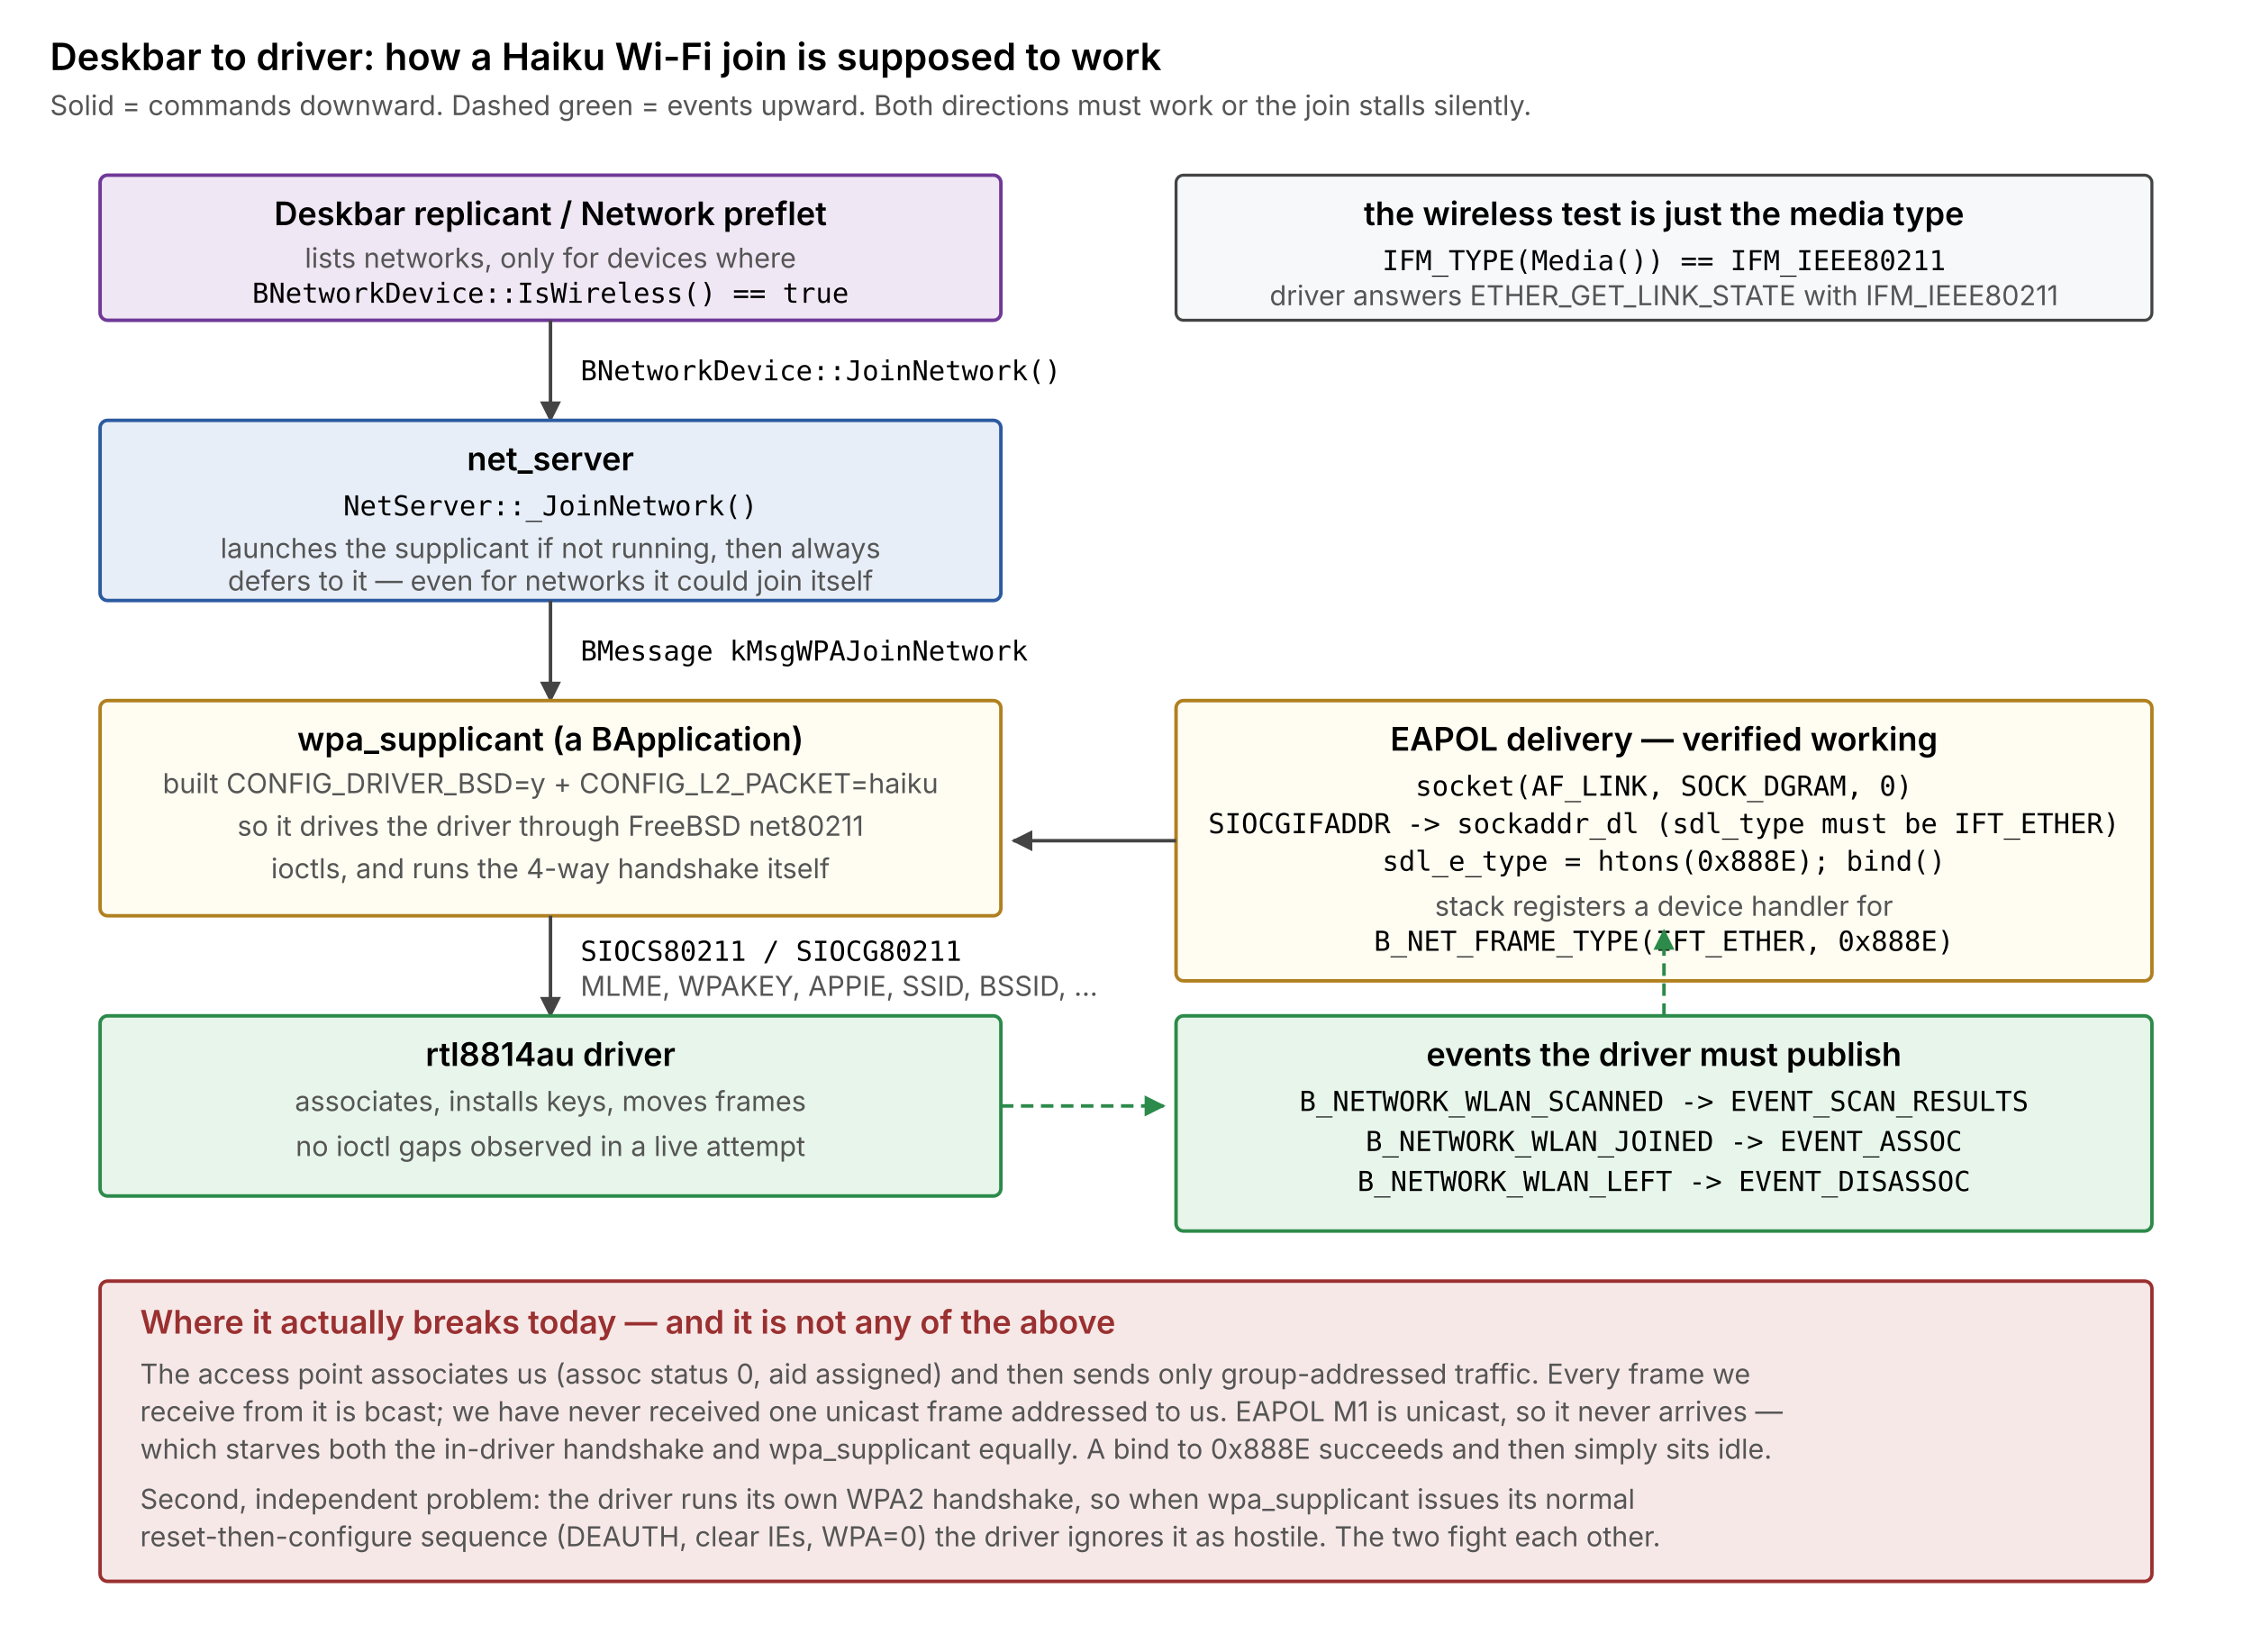
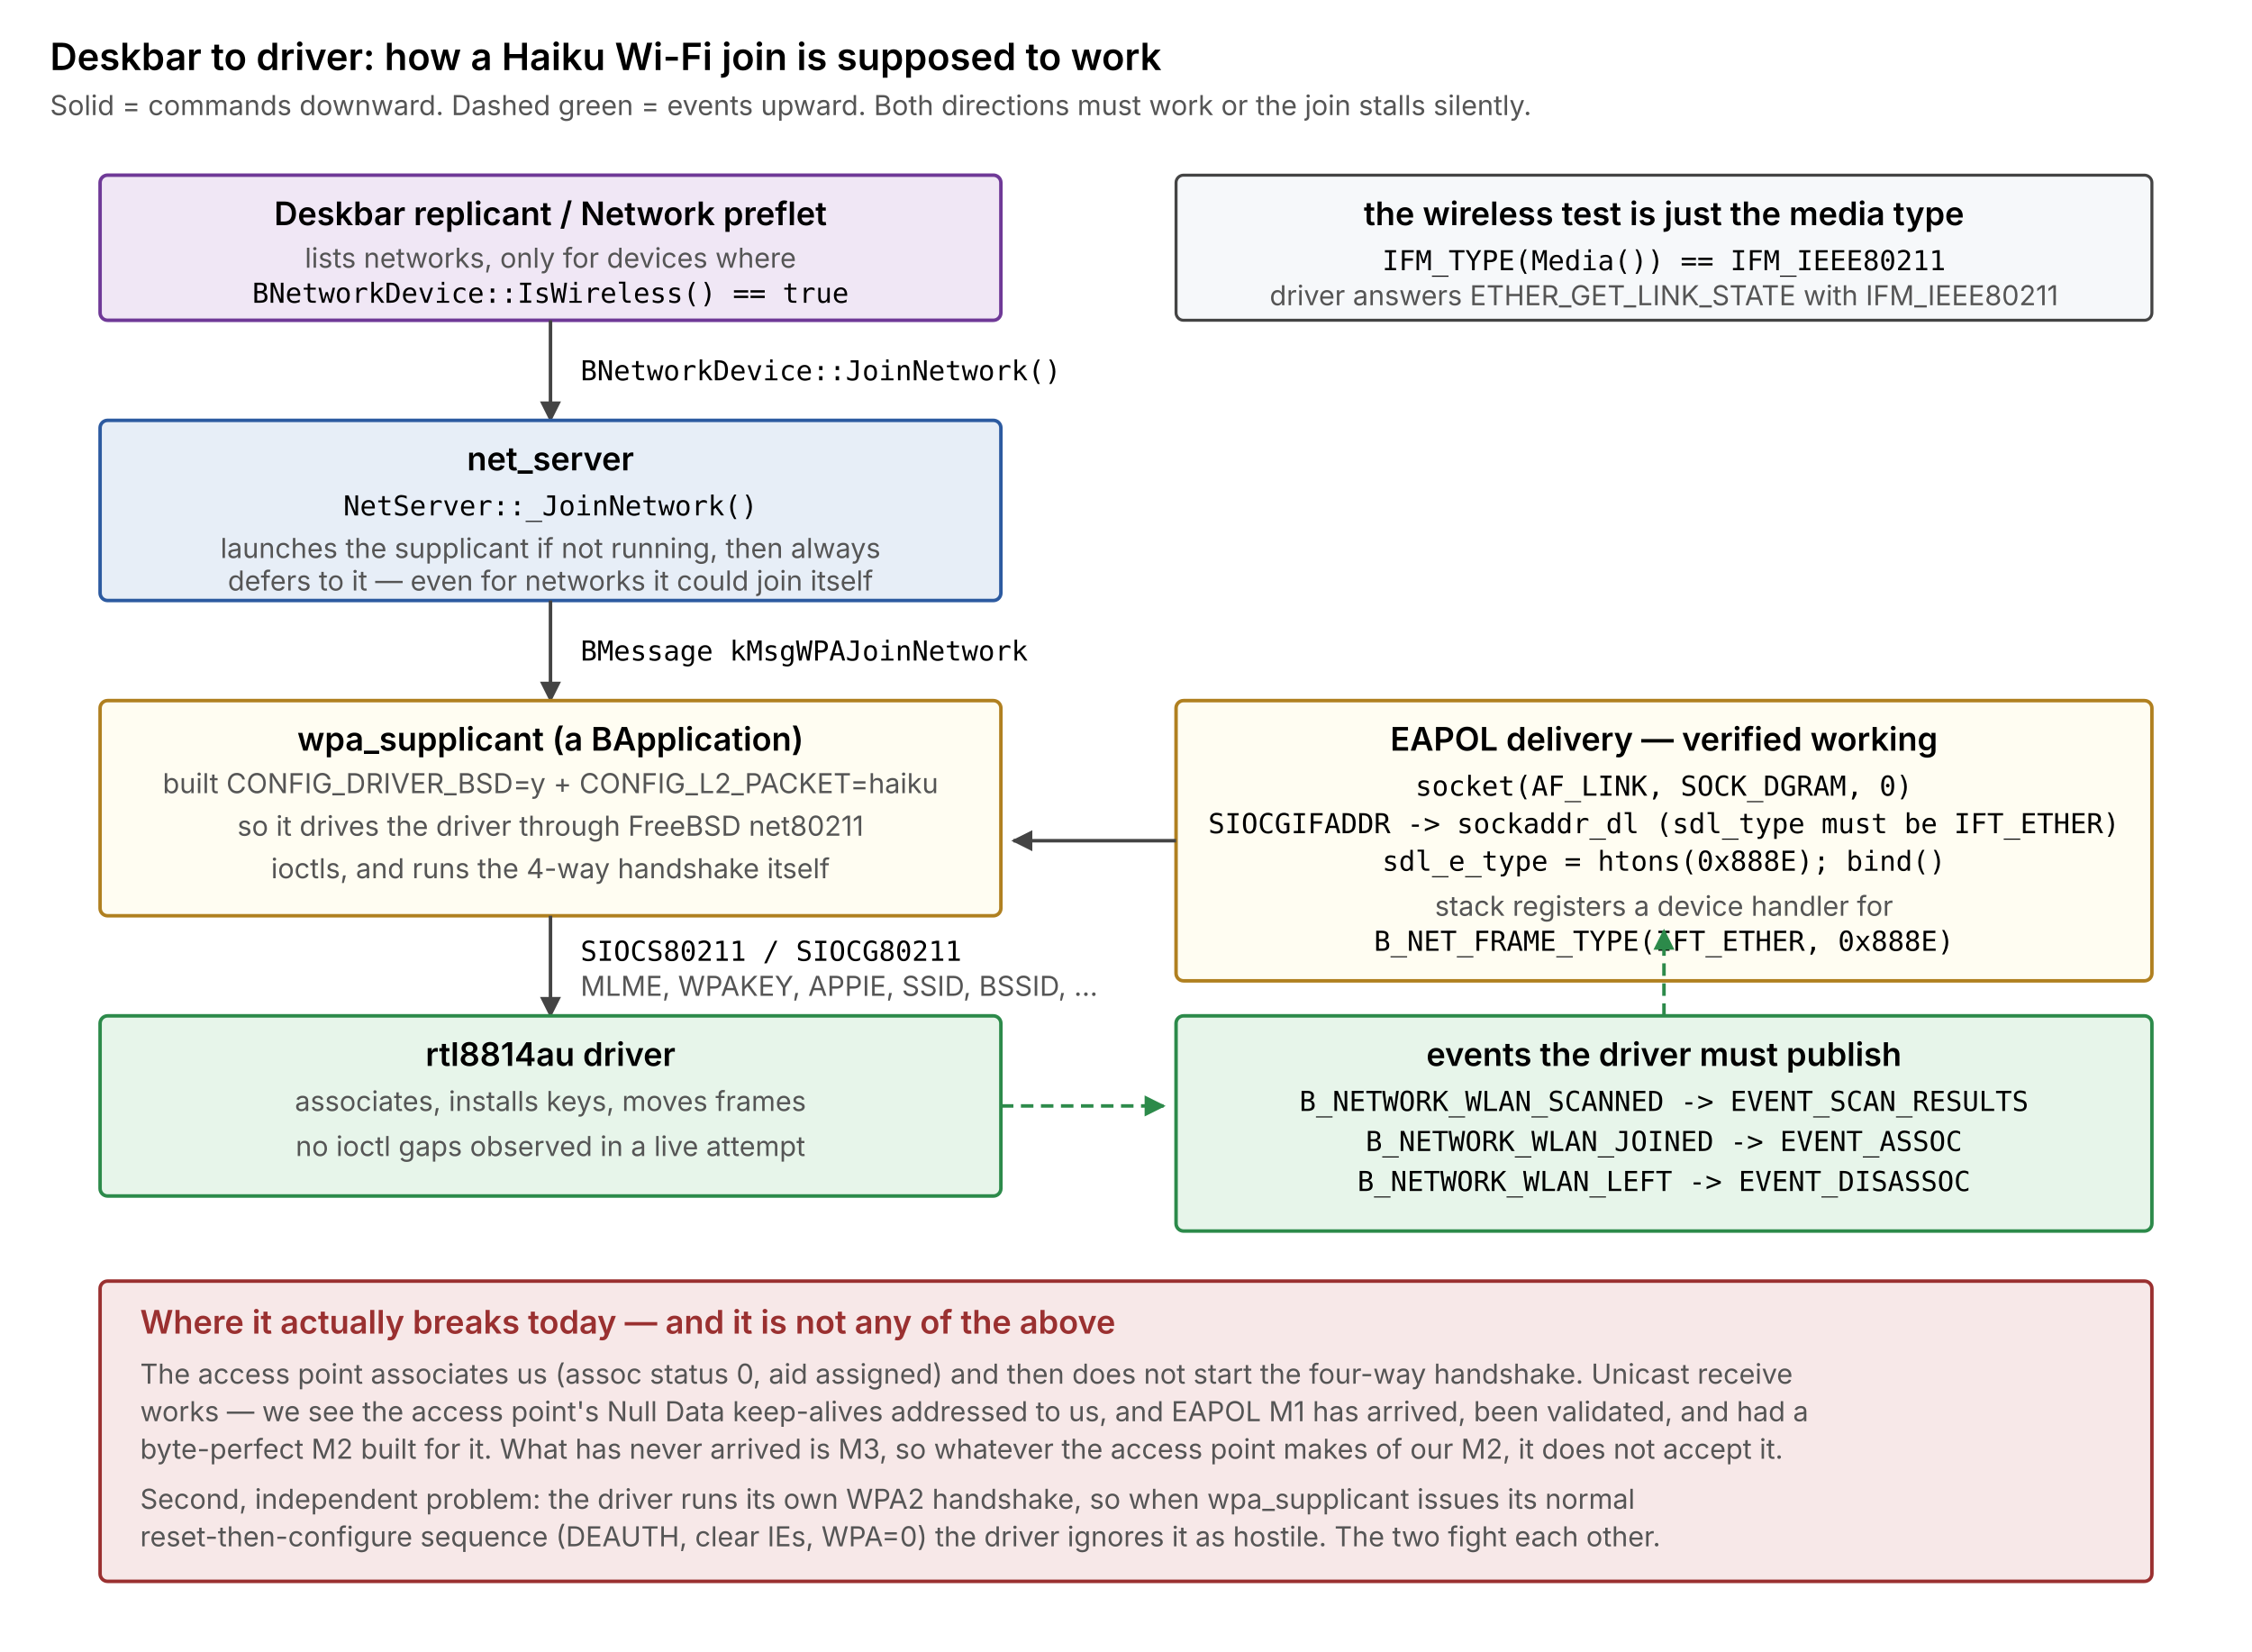
<svg xmlns="http://www.w3.org/2000/svg" viewBox="0 0 900 660" font-family="-apple-system, BlinkMacSystemFont, 'Segoe UI', sans-serif" font-size="13">
  <style>
    .box    { fill: #f6f8fa; stroke: #444; stroke-width: 1.2; }
    .ui     { fill: #f0e7f5; stroke: #6f3997; stroke-width: 1.4; }
    .server { fill: #e7eef7; stroke: #2c5aa0; stroke-width: 1.4; }
    .supp   { fill: #fffdf2; stroke: #b08020; stroke-width: 1.4; }
    .drv    { fill: #e7f5ea; stroke: #2c8a4a; stroke-width: 1.4; }
    .bad    { fill: #f7e8e8; stroke: #9a3030; stroke-width: 1.4; }
    .small  { font-size: 11px; fill: #555; }
    .mono   { font-family: 'SF Mono', Menlo, Consolas, monospace; font-size: 11px; }
    .arrow  { fill: none; stroke: #444; stroke-width: 1.4; }
    .evt    { fill: none; stroke: #2c8a4a; stroke-width: 1.4; stroke-dasharray: 5 3; }
  </style>
  <defs>
    <marker id="arr" viewBox="0 0 10 10" refX="9" refY="5" markerWidth="6" markerHeight="6" orient="auto">
      <path d="M 0 0 L 10 5 L 0 10 z" fill="#444" />
    </marker>
    <marker id="arrg" viewBox="0 0 10 10" refX="9" refY="5" markerWidth="6" markerHeight="6" orient="auto">
      <path d="M 0 0 L 10 5 L 0 10 z" fill="#2c8a4a" />
    </marker>
  </defs>
  <text x="20" y="28" font-size="15" font-weight="600">Deskbar to driver: how a Haiku Wi-Fi join is supposed to work</text>
  <text x="20" y="46" class="small">Solid = commands downward. Dashed green = events upward. Both directions must work or the join stalls silently.</text>
  <rect class="ui" x="40" y="70" width="360" height="58" rx="3" />
  <text x="220" y="90" text-anchor="middle" font-weight="600">Deskbar replicant / Network preflet</text>
  <text x="220" y="107" text-anchor="middle" class="small">lists networks, only for devices where</text>
  <text x="220" y="121" text-anchor="middle" class="mono">BNetworkDevice::IsWireless() == true</text>
  <rect class="box" x="470" y="70" width="390" height="58" rx="3" />
  <text x="665" y="90" text-anchor="middle" font-weight="600">the wireless test is just the media type</text>
  <text x="665" y="108" text-anchor="middle" class="mono">IFM_TYPE(Media()) == IFM_IEEE80211</text>
  <text x="665" y="122" text-anchor="middle" class="small">driver answers ETHER_GET_LINK_STATE with IFM_IEEE80211</text>
  <path class="arrow" d="M 220 128 L 220 168" marker-end="url(#arr)" />
  <text x="232" y="152" class="mono">BNetworkDevice::JoinNetwork()</text>
  <rect class="server" x="40" y="168" width="360" height="72" rx="3" />
  <text x="220" y="188" text-anchor="middle" font-weight="600">net_server</text>
  <text x="220" y="206" text-anchor="middle" class="mono">NetServer::_JoinNetwork()</text>
  <text x="220" y="223" text-anchor="middle" class="small">launches the supplicant if not running, then always</text>
  <text x="220" y="236" text-anchor="middle" class="small">defers to it — even for networks it could join itself</text>
  <path class="arrow" d="M 220 240 L 220 280" marker-end="url(#arr)" />
  <text x="232" y="264" class="mono">BMessage kMsgWPAJoinNetwork</text>
  <rect class="supp" x="40" y="280" width="360" height="86" rx="3" />
  <text x="220" y="300" text-anchor="middle" font-weight="600">wpa_supplicant (a BApplication)</text>
  <text x="220" y="317" text-anchor="middle" class="small">built CONFIG_DRIVER_BSD=y + CONFIG_L2_PACKET=haiku</text>
  <text x="220" y="334" text-anchor="middle" class="small">so it drives the driver through FreeBSD net80211</text>
  <text x="220" y="351" text-anchor="middle" class="small">ioctls, and runs the 4-way handshake itself</text>
  <path class="arrow" d="M 220 366 L 220 406" marker-end="url(#arr)" />
  <text x="232" y="384" class="mono">SIOCS80211 / SIOCG80211</text>
  <text x="232" y="398" class="small">MLME, WPAKEY, APPIE, SSID, BSSID, …</text>
  <rect class="drv" x="40" y="406" width="360" height="72" rx="3" />
  <text x="220" y="426" text-anchor="middle" font-weight="600">rtl8814au driver</text>
  <text x="220" y="444" text-anchor="middle" class="small">associates, installs keys, moves frames</text>
  <text x="220" y="462" text-anchor="middle" class="small">no ioctl gaps observed in a live attempt</text>
  <rect class="supp" x="470" y="280" width="390" height="112" rx="3" />
  <text x="665" y="300" text-anchor="middle" font-weight="600">EAPOL delivery — verified working</text>
  <text x="665" y="318" text-anchor="middle" class="mono">socket(AF_LINK, SOCK_DGRAM, 0)</text>
  <text x="665" y="333" text-anchor="middle" class="mono">SIOCGIFADDR -&gt; sockaddr_dl (sdl_type must be IFT_ETHER)</text>
  <text x="665" y="348" text-anchor="middle" class="mono">sdl_e_type = htons(0x888E); bind()</text>
  <text x="665" y="366" text-anchor="middle" class="small">stack registers a device handler for</text>
  <text x="665" y="380" text-anchor="middle" class="mono">B_NET_FRAME_TYPE(IFT_ETHER, 0x888E)</text>
  <path class="arrow" d="M 470 336 L 405 336" marker-end="url(#arr)" />
  <rect class="drv" x="470" y="406" width="390" height="86" rx="3" />
  <text x="665" y="426" text-anchor="middle" font-weight="600">events the driver must publish</text>
  <text x="665" y="444" text-anchor="middle" class="mono">B_NETWORK_WLAN_SCANNED -&gt; EVENT_SCAN_RESULTS</text>
  <text x="665" y="460" text-anchor="middle" class="mono">B_NETWORK_WLAN_JOINED  -&gt; EVENT_ASSOC</text>
  <text x="665" y="476" text-anchor="middle" class="mono">B_NETWORK_WLAN_LEFT    -&gt; EVENT_DISASSOC</text>
  <path class="evt" d="M 400 442 L 465 442" marker-end="url(#arrg)" />
  <path class="evt" d="M 665 406 L 665 372" marker-end="url(#arrg)" />
  <rect class="bad" x="40" y="512" width="820" height="120" rx="3" />
  <text x="56" y="533" font-weight="600" fill="#9a3030">Where it actually breaks today — and it is not any of the above</text>
-   <text x="56" y="553" class="small">The access point associates us (assoc status 0, aid assigned) and then sends only group-addressed traffic. Every frame we</text>
-   <text x="56" y="568" class="small">receive from it is bcast; we have never received one unicast frame addressed to us. EAPOL M1 is unicast, so it never arrives —</text>
-   <text x="56" y="583" class="small">which starves both the in-driver handshake and wpa_supplicant equally. A bind to 0x888E succeeds and then simply sits idle.</text>
+   <text x="56" y="553" class="small">The access point associates us (assoc status 0, aid assigned) and then does not start the four-way handshake. Unicast receive</text>
+   <text x="56" y="568" class="small">works — we see the access point's Null Data keep-alives addressed to us, and EAPOL M1 has arrived, been validated, and had a</text>
+   <text x="56" y="583" class="small">byte-perfect M2 built for it. What has never arrived is M3, so whatever the access point makes of our M2, it does not accept it.</text>
  <text x="56" y="603" class="small">Second, independent problem: the driver runs its own WPA2 handshake, so when wpa_supplicant issues its normal</text>
  <text x="56" y="618" class="small">reset-then-configure sequence (DEAUTH, clear IEs, WPA=0) the driver ignores it as hostile. The two fight each other.</text>
</svg>
